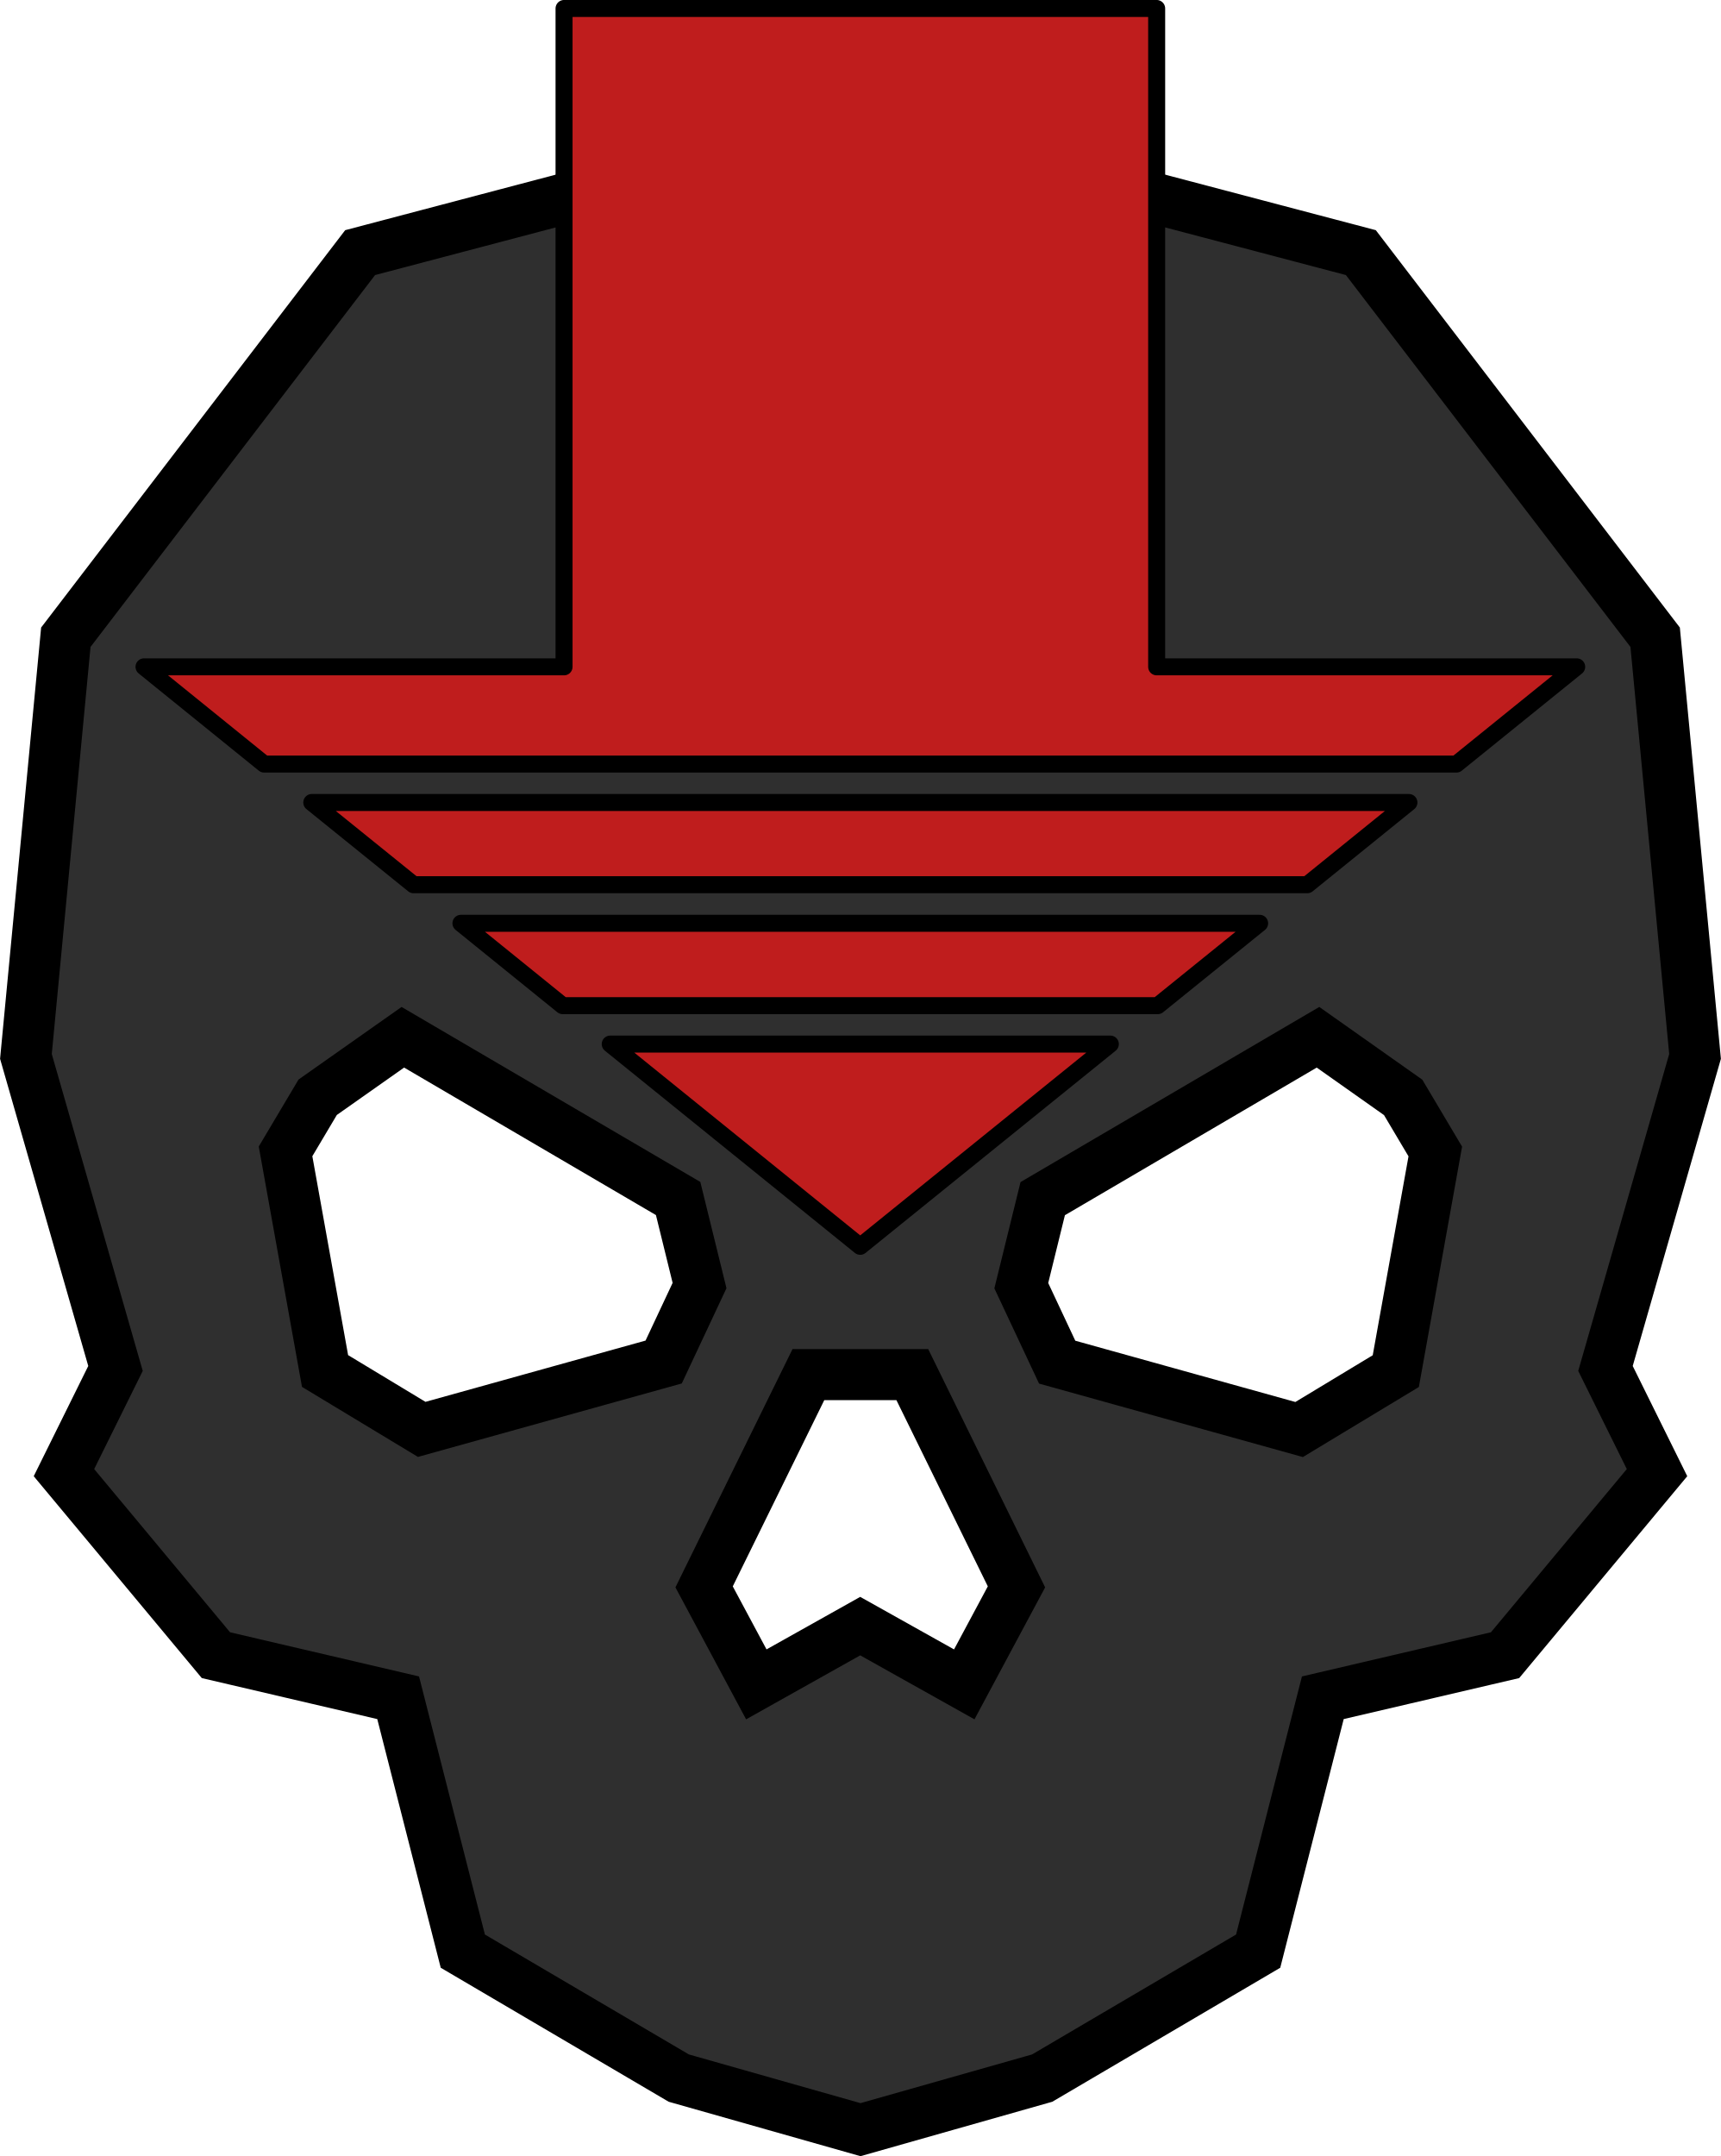
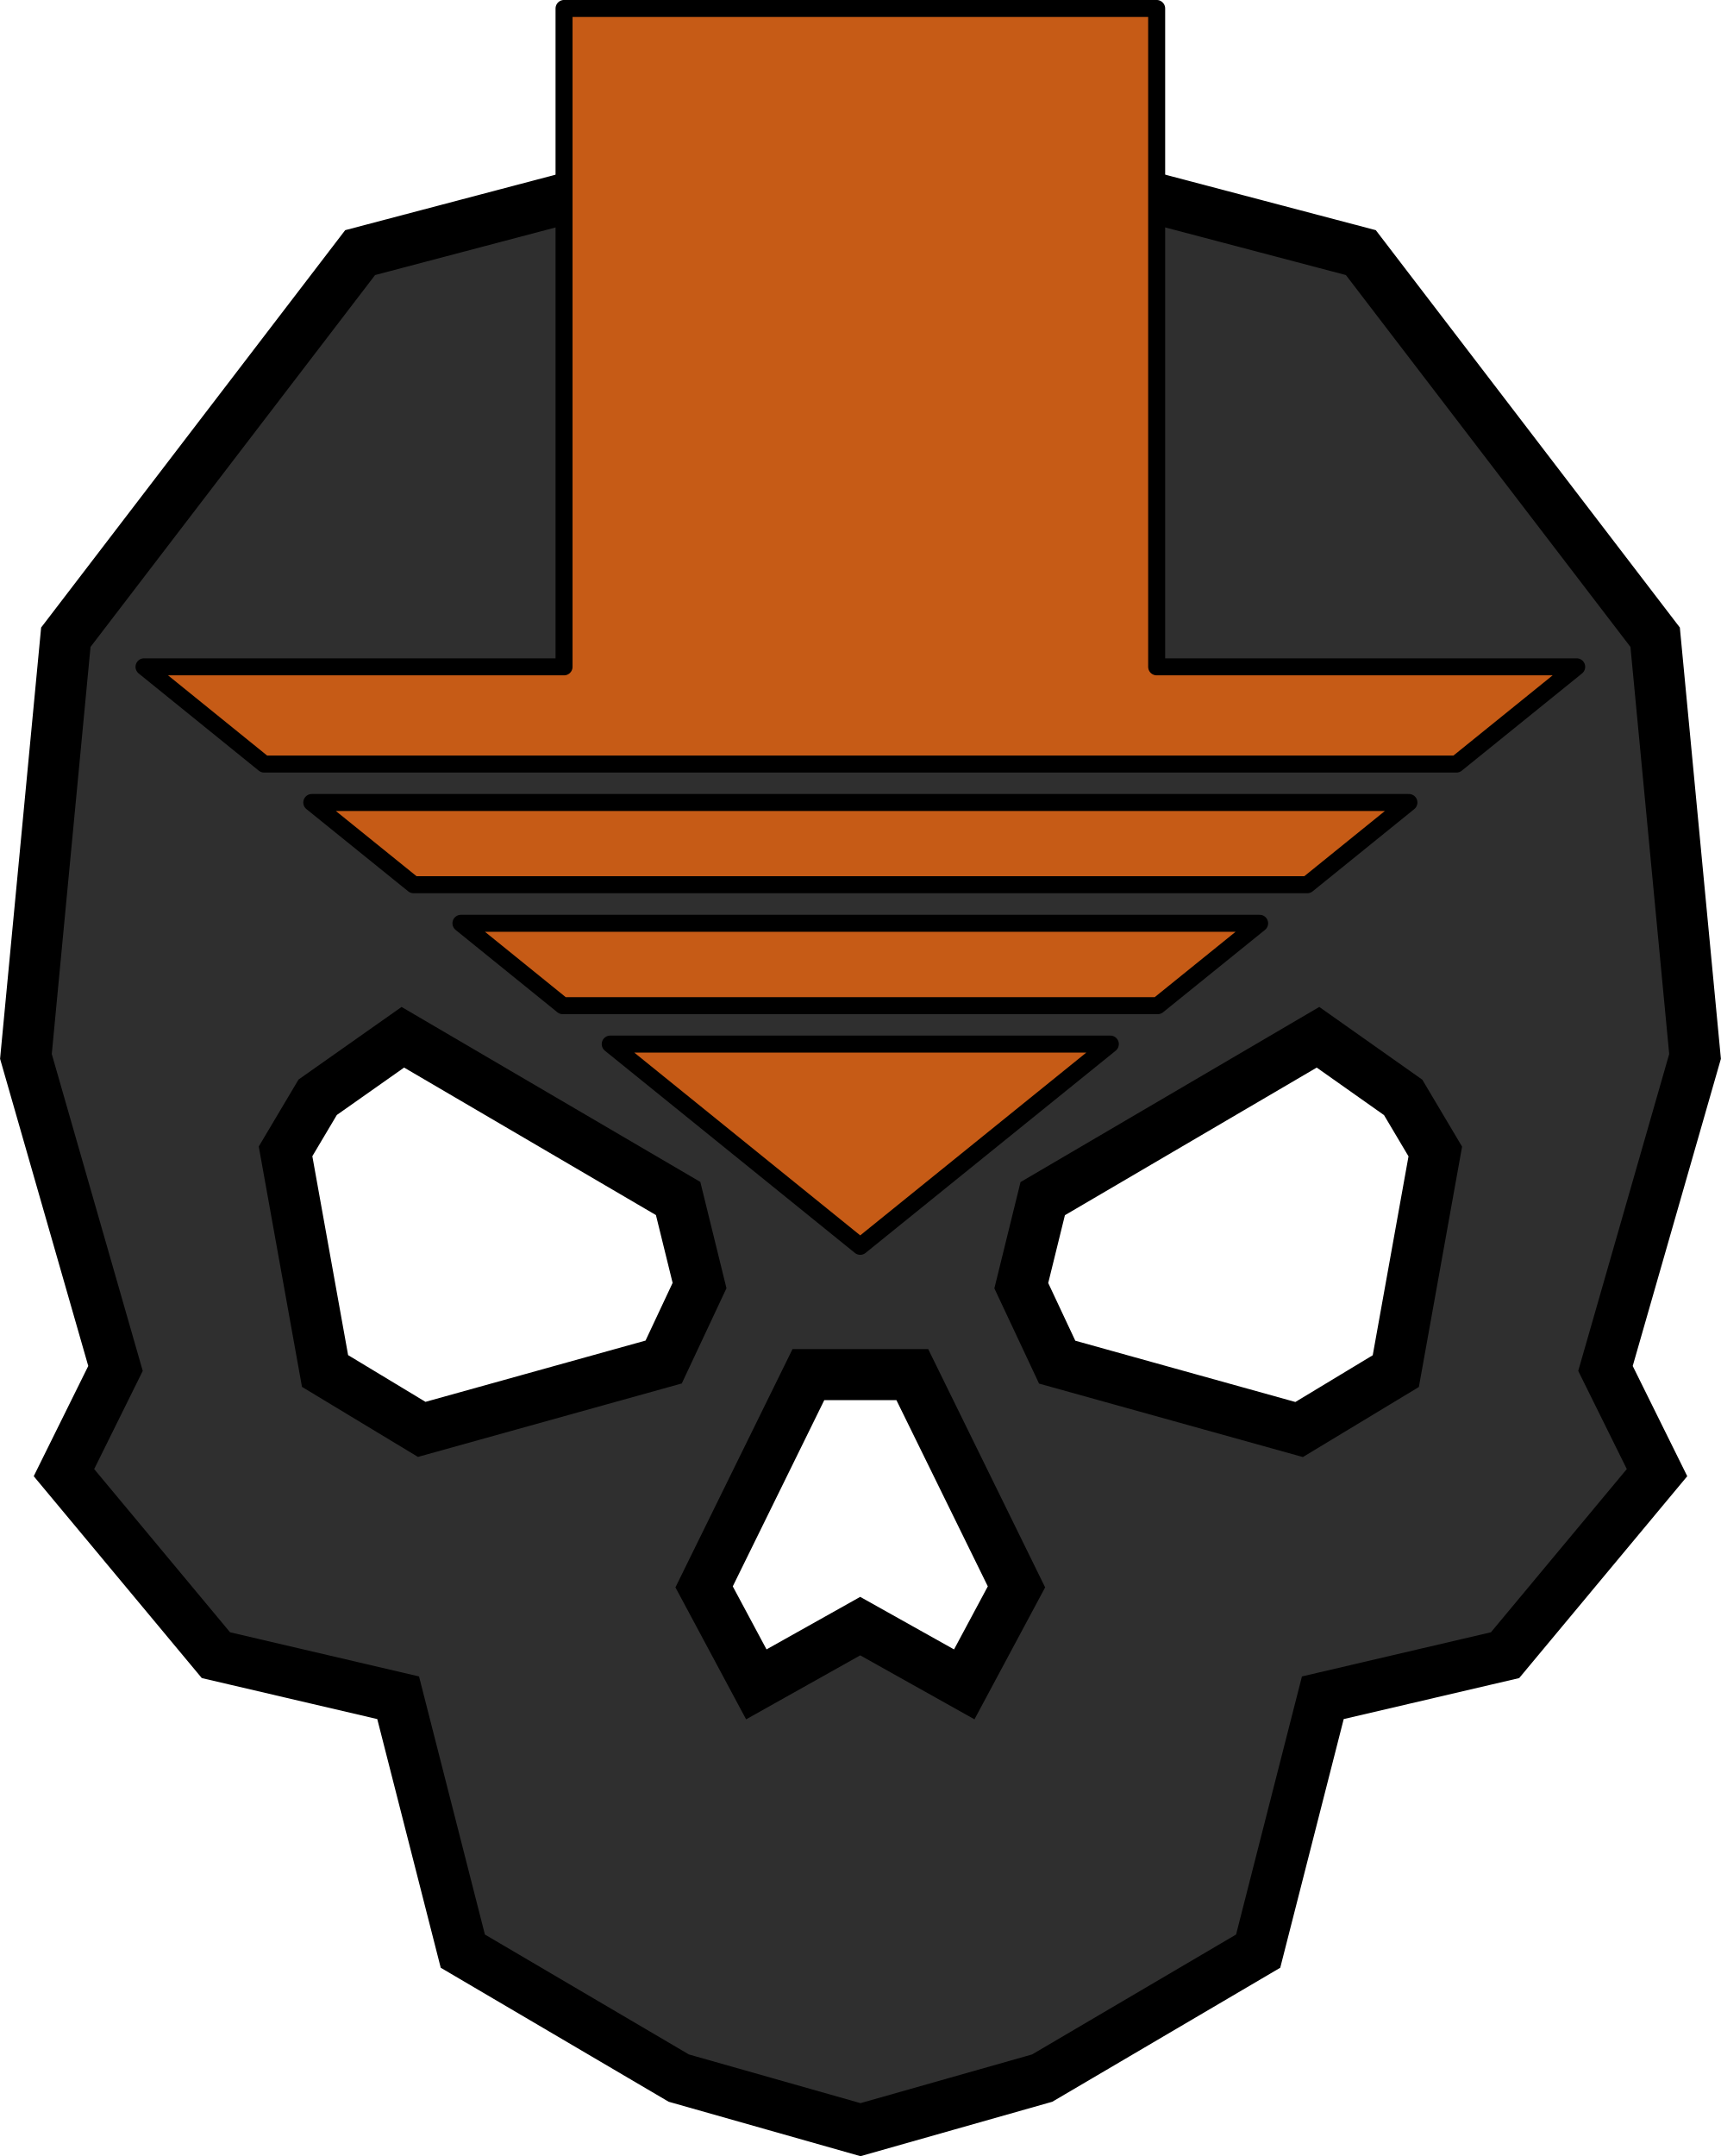
<svg xmlns="http://www.w3.org/2000/svg" width="12.851mm" height="16.099mm" viewBox="0 0 12.851 16.099" version="1.1" id="svg1" xml:space="preserve">
  <defs id="defs1">
+     <linearGradient id="linearGradient31">
+       <stop style="stop-color:#000000;stop-opacity:0.799;" offset="0" id="stop31" />
+       <stop style="stop-color:#000000;stop-opacity:0;" offset="1" id="stop32" />
+     </linearGradient>
    <linearGradient id="swatch13">
      <stop style="stop-color:#000000;stop-opacity:0.197;" offset="0" id="stop13" />
    </linearGradient>
    <linearGradient id="swatch11">
      <stop style="stop-color:#000000;stop-opacity:1;" offset="0" id="stop11" />
    </linearGradient>
    <linearGradient id="swatch5">
      <stop style="stop-color:#000000;stop-opacity:1;" offset="0" id="stop5" />
    </linearGradient>
    <linearGradient id="swatch4">
      <stop style="stop-color:#ffffff;stop-opacity:1;" offset="0" id="stop4" />
    </linearGradient>
  </defs>
  <g id="layer4" transform="translate(1083.455,823.4268)" style="display:inline">
    <g id="g72-7" transform="translate(24.76468,-0.5315243)" style="stroke:#000000;stroke-width:0.381;stroke-dasharray:none;stroke-opacity:1">
      <path id="path54-3-9" style="fill:#2f2f2f;fill-opacity:1;stroke:#000000;stroke-width:0.381;stroke-dasharray:none;stroke-opacity:1" d="m -1101.794,-821.994 -3.736,0.985 -2.198,2.872 -0.298,3.13 0.669,2.33 -0.385,0.778 1.135,1.363 1.361,0.318 0.483,1.892 1.613,0.948 1.357,0.385 1.357,-0.385 1.613,-0.948 0.483,-1.892 1.361,-0.318 1.135,-1.363 -0.385,-0.778 0.669,-2.33 -0.298,-3.13 -2.198,-2.872 z m -3.417,6.844 2.056,1.204 0.16,0.65 -0.268,0.571 -1.807,0.503 -0.722,-0.436 -0.295,-1.64 0.24,-0.404 z m 6.835,0 0.636,0.449 0.24,0.404 -0.295,1.64 -0.722,0.436 -1.807,-0.503 -0.268,-0.571 0.16,-0.65 z m -3.806,2.519 h 0.388 0.388 l 0.778,1.585 -0.39,0.728 -0.777,-0.435 -0.776,0.435 -0.39,-0.728 z" />
-       <path id="path75" style="fill:#bf1d1d;stroke:#000000;stroke-width:0.127;stroke-linejoin:round;stroke-dasharray:none;stroke-opacity:1" d="m -1104.007,-822.832 v 4.916 h -3.137 l 0.897,0.726 h 8.905 l 0.898,-0.726 h -3.137 v -4.916 z m 6.31,5.929 h -8.194 l 0.76,0.614 h 6.675 z m -1.115,0.902 h -5.965 l 0.76,0.615 h 4.444 z m -1.115,0.902 h -3.735 l 1.867,1.51 z" />
+       <path id="path75" style="fill:#c65b16;fill-opacity:1;stroke:#000000;stroke-width:0.127;stroke-linejoin:round;stroke-dasharray:none;stroke-opacity:1" d="m -1104.007,-822.832 v 4.916 h -3.137 l 0.897,0.726 h 8.905 l 0.898,-0.726 h -3.137 v -4.916 z m 6.31,5.929 h -8.194 l 0.76,0.614 h 6.675 z m -1.115,0.902 h -5.965 l 0.76,0.615 h 4.444 z m -1.115,0.902 h -3.735 l 1.867,1.51 z" />
    </g>
  </g>
</svg>
